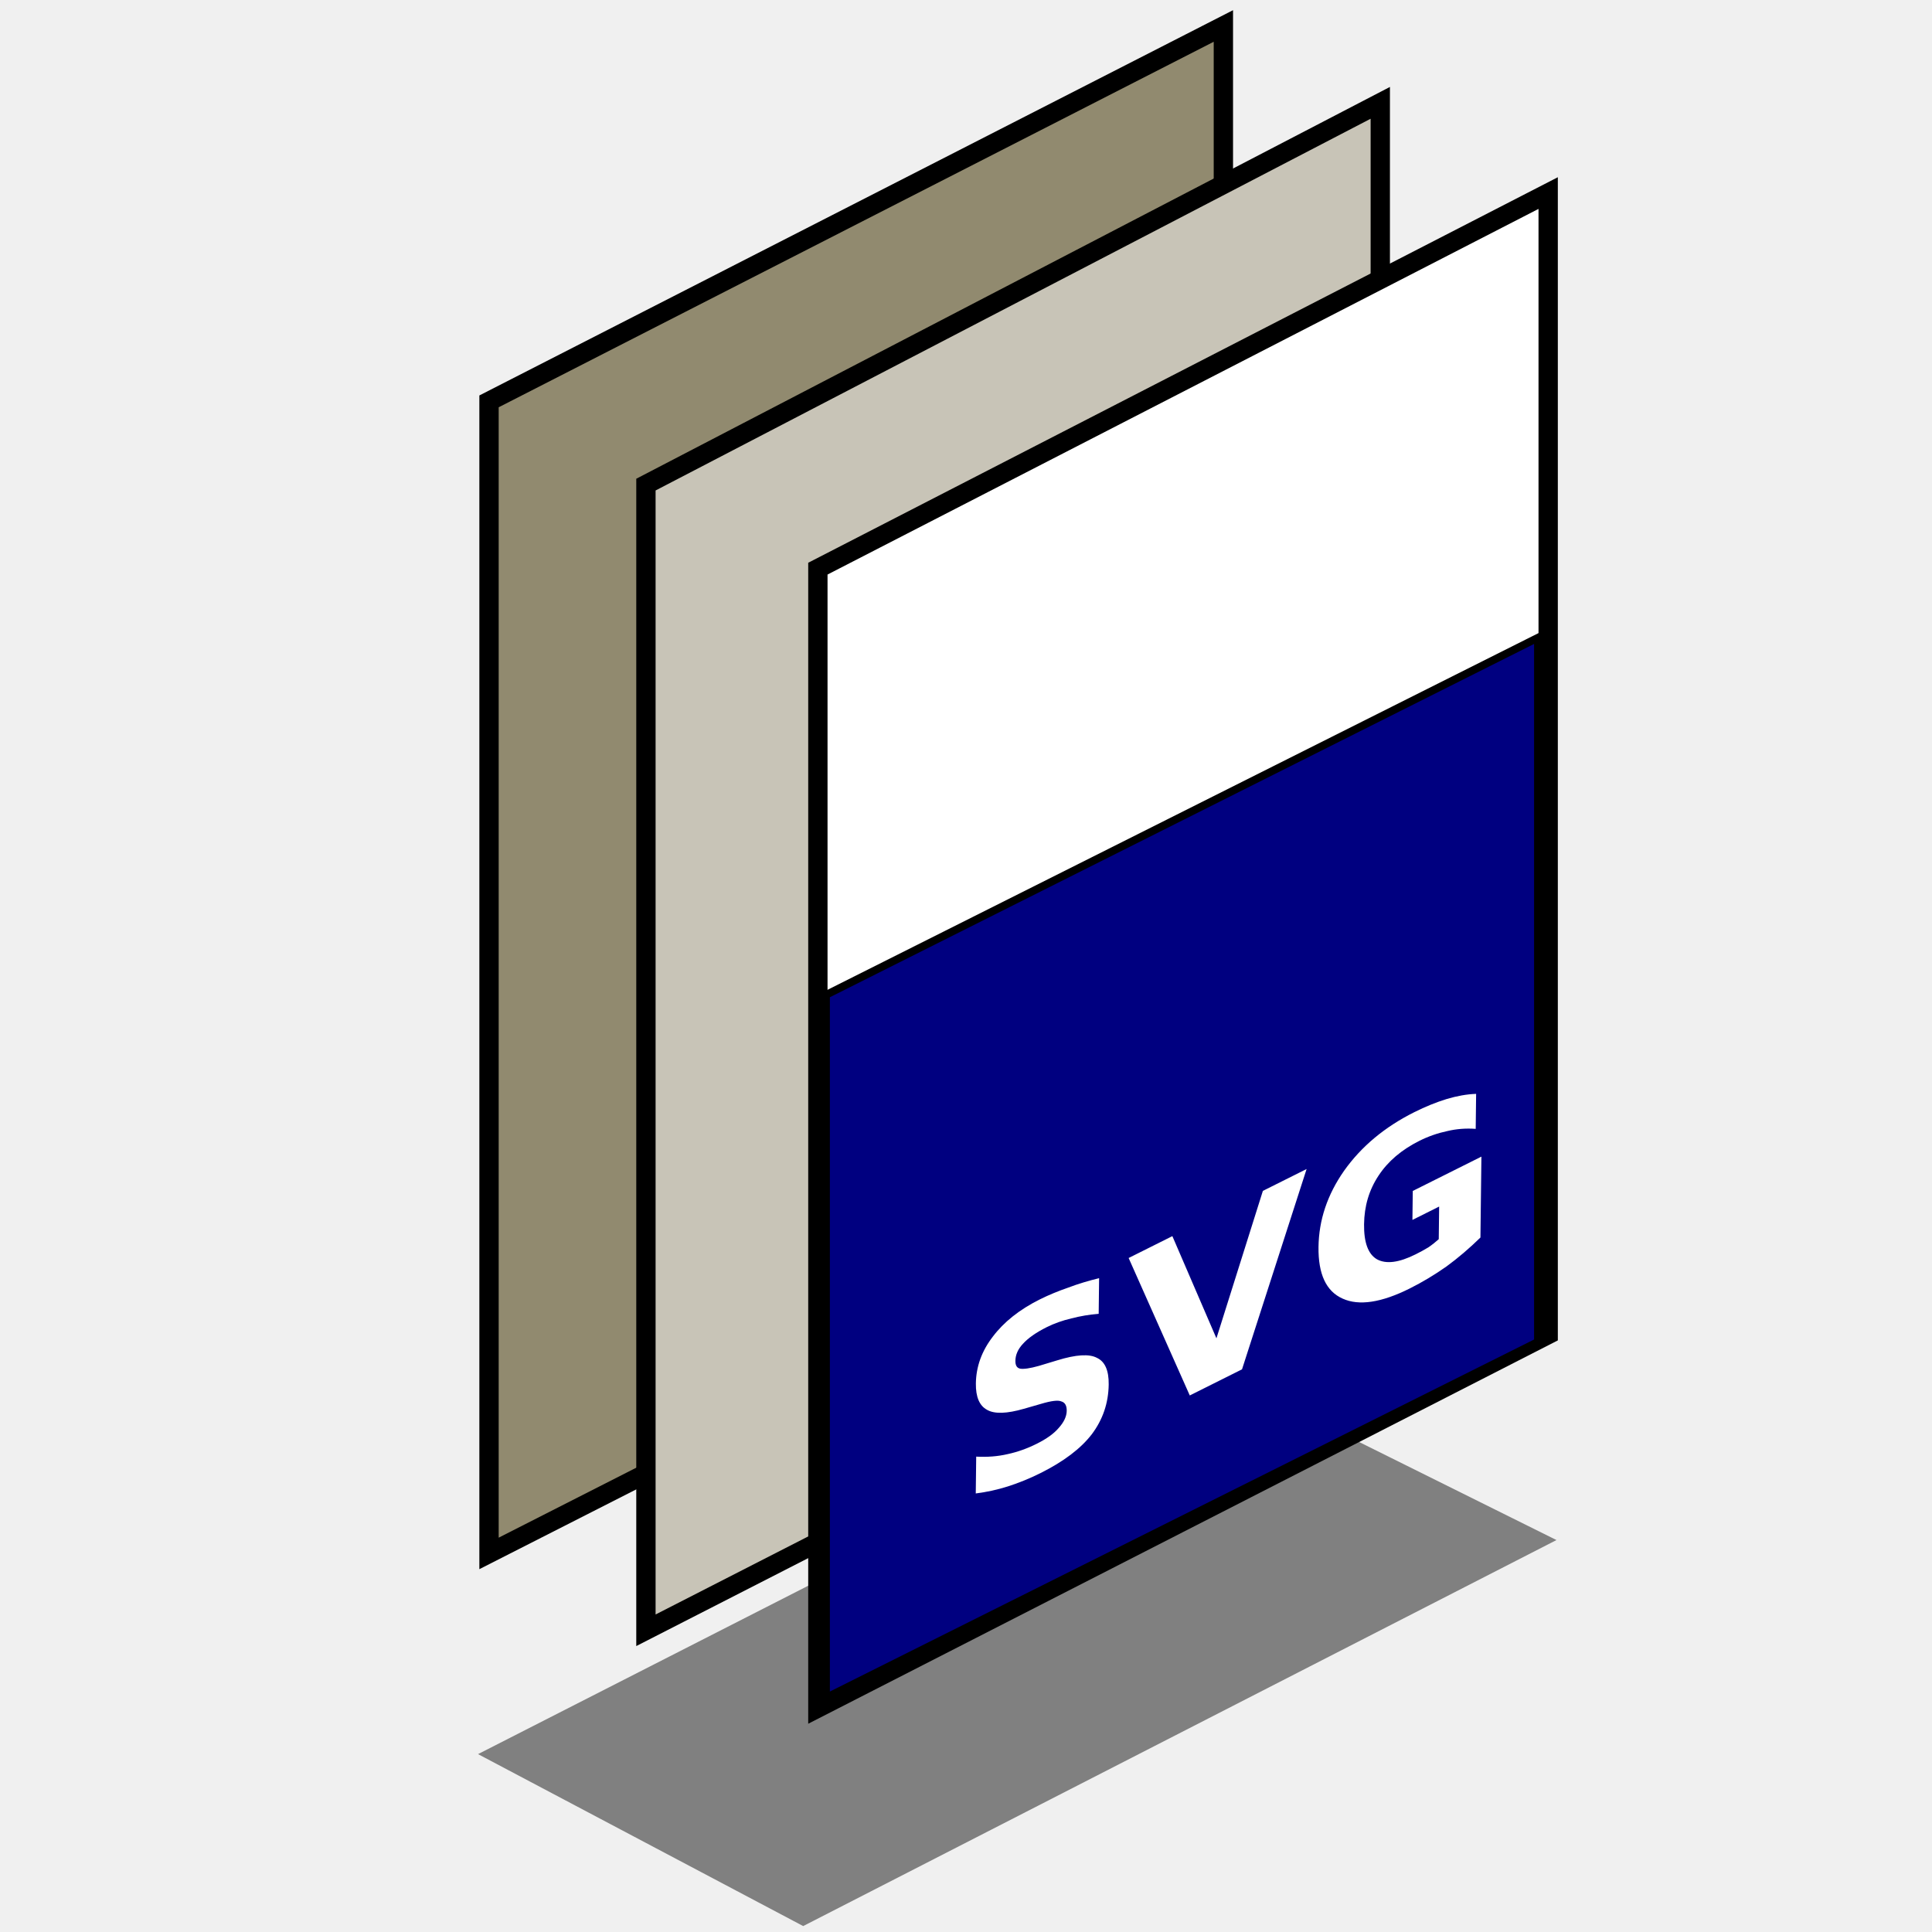
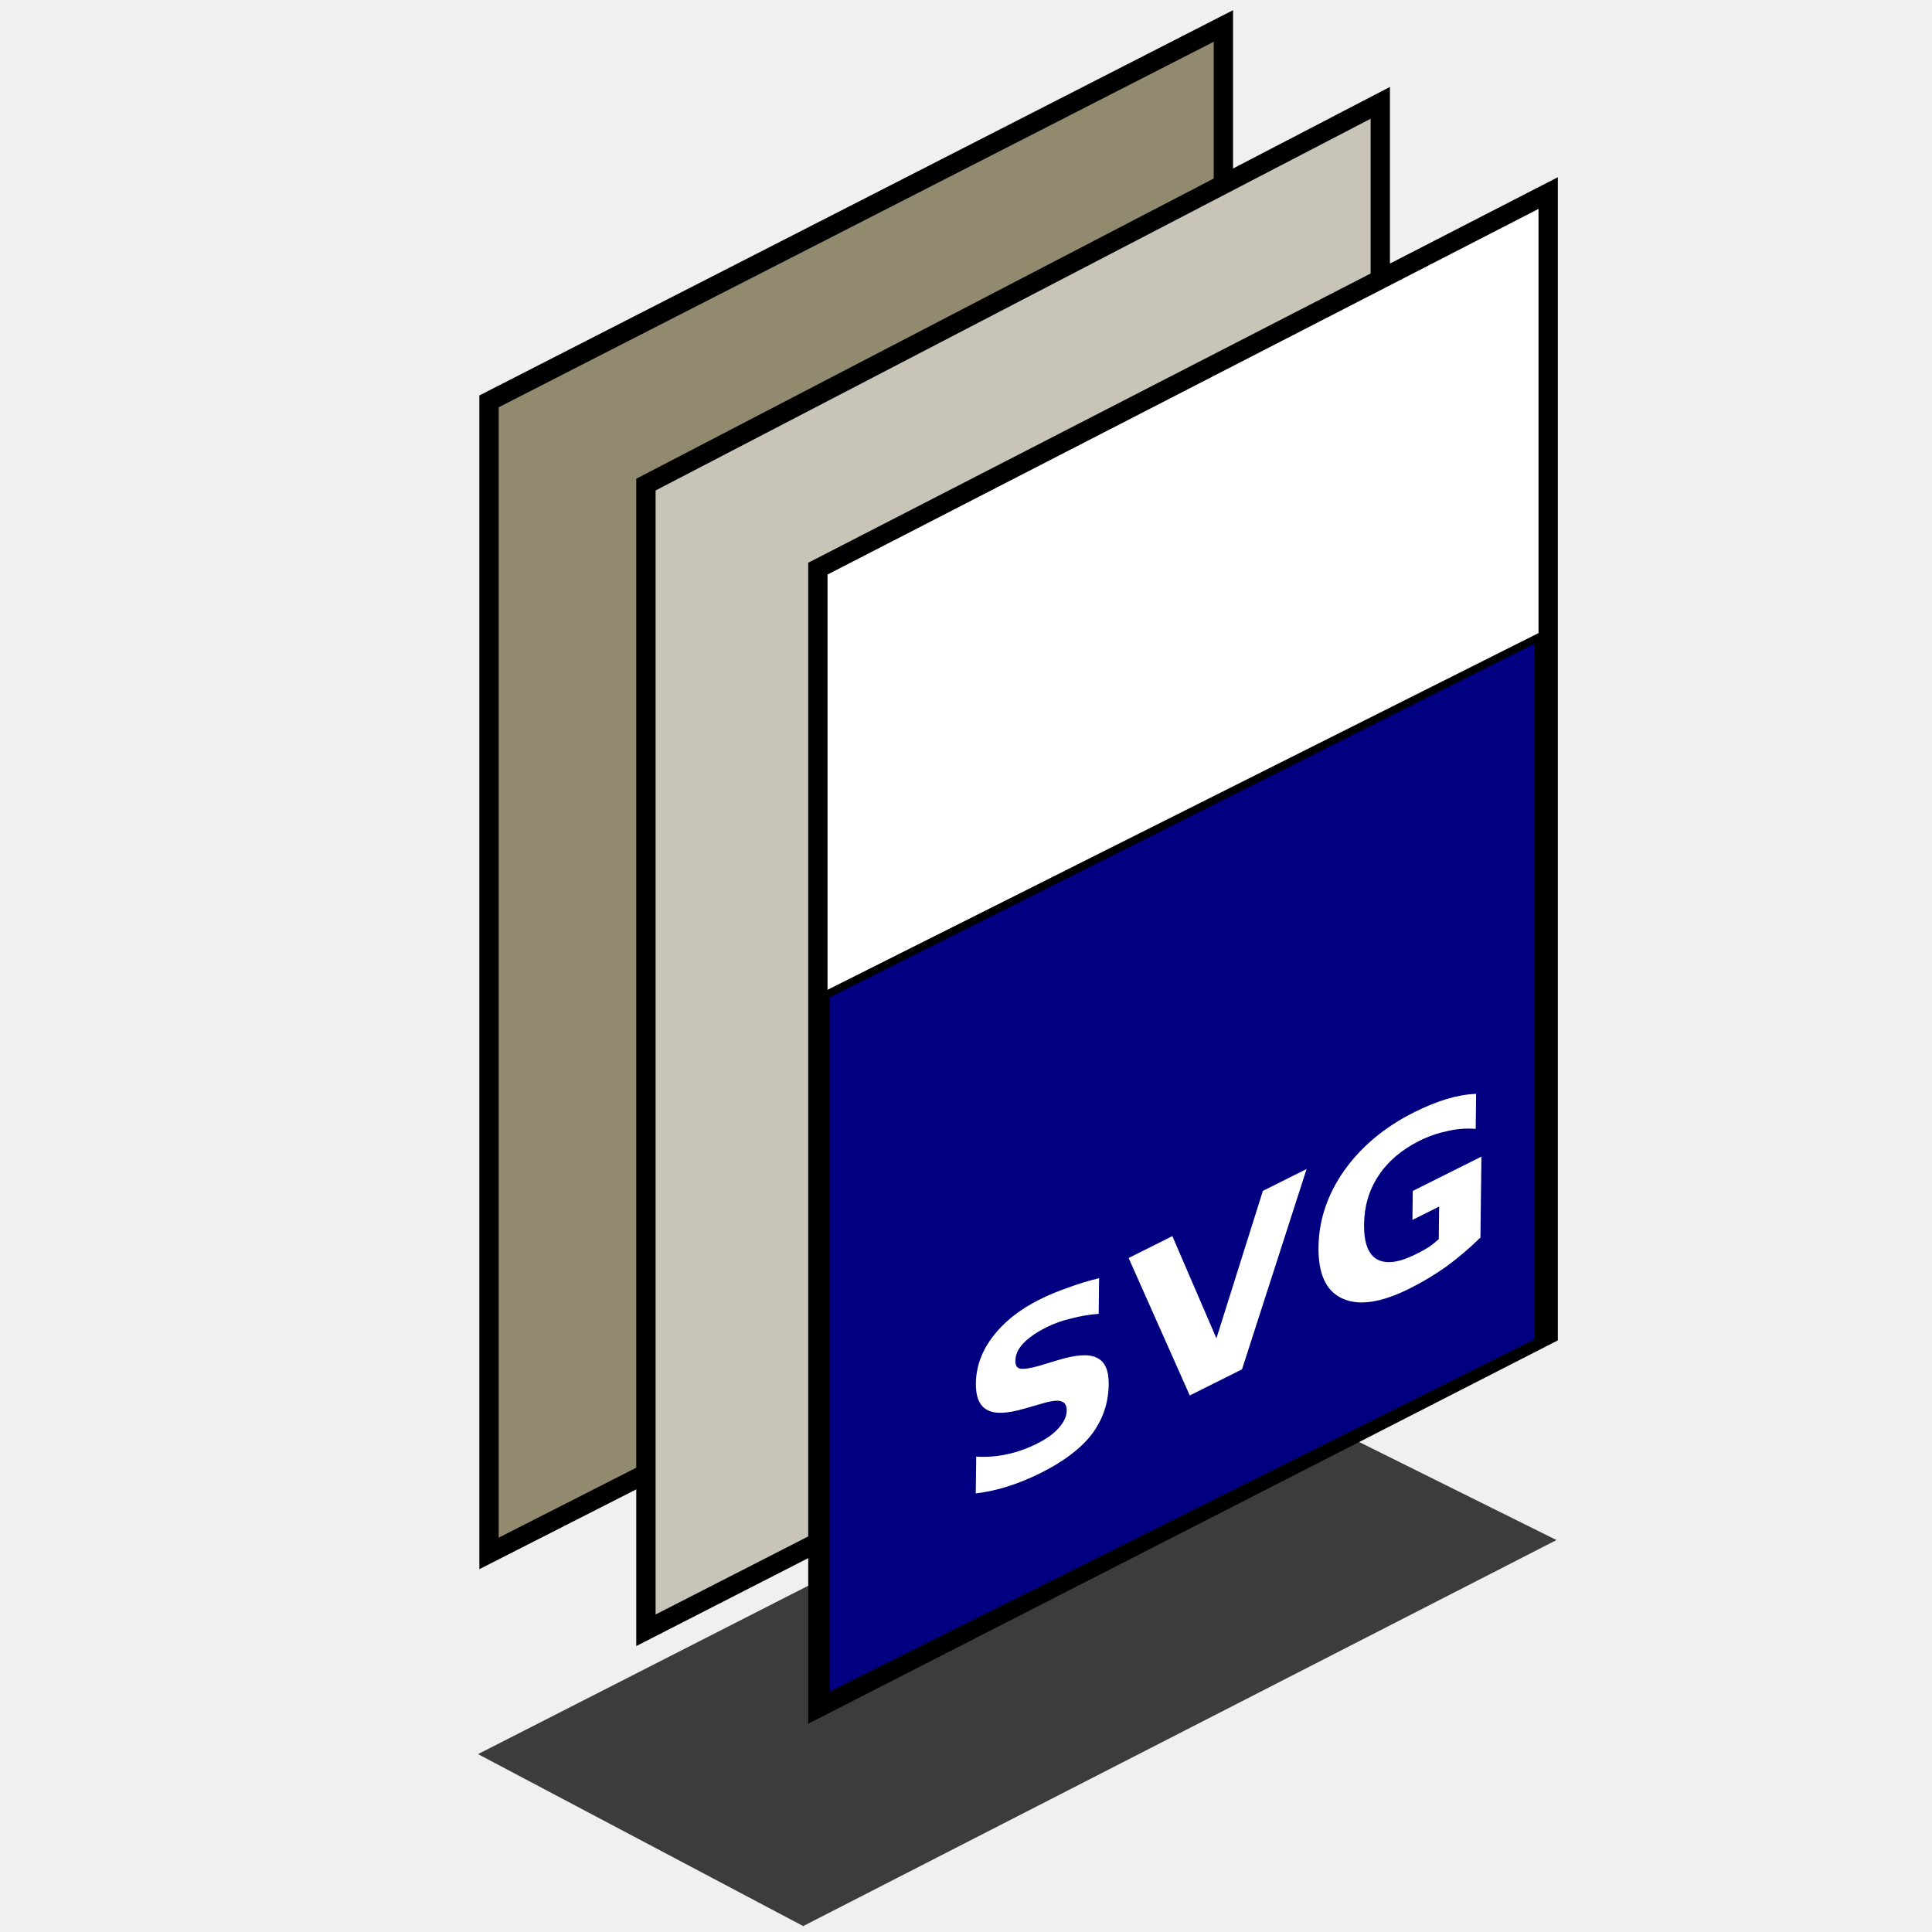
<svg xmlns="http://www.w3.org/2000/svg" xmlns:xlink="http://www.w3.org/1999/xlink" width="50pt" height="50pt" viewBox="0 0 50 50" xml:space="preserve" id="svg1708" version="1.1">
  <defs id="defs1758">
    <linearGradient id="linearGradient11301">
      <stop id="stop11303" offset="0" style="stop-color: rgb(255, 224, 82); stop-opacity: 1;" />
      <stop id="stop11305" offset="1" style="stop-color: rgb(255, 195, 49); stop-opacity: 1;" />
    </linearGradient>
    <linearGradient xlink:href="#linearGradient11301" id="linearGradient2513" gradientUnits="userSpaceOnUse" gradientTransform="matrix(0.4026519,0,0,0.4026519,-58.66049,-91.30647)" x1="89.137" y1="111.921" x2="147.777" y2="168.101" />
    <linearGradient id="linearGradient9515">
      <stop id="stop9517" offset="0" style="stop-color: rgb(56, 126, 184); stop-opacity: 1;" />
      <stop id="stop9519" offset="1" style="stop-color: rgb(54, 105, 148); stop-opacity: 1;" />
    </linearGradient>
    <linearGradient xlink:href="#linearGradient9515" id="linearGradient2511" gradientUnits="userSpaceOnUse" gradientTransform="matrix(0.4026519,0,0,0.4026519,-58.66049,-91.30647)" x1="55.549" y1="77.07" x2="110.149" y2="131.853" />
    <linearGradient id="linearGradient2448">
      <stop id="stop2450" offset="0" style="stop-color:#faf7c3;stop-opacity:1;" />
      <stop style="stop-color:#faf7c3;stop-opacity:0.498;" offset="0.622" id="stop2452" />
      <stop id="stop2454" offset="1" style="stop-color:#faf7c3;stop-opacity:0;" />
    </linearGradient>
    <linearGradient xlink:href="#linearGradient2035" id="linearGradient2456" gradientUnits="userSpaceOnUse" x1="27" y1="43.5" x2="73" y2="43.5" />
    <linearGradient xlink:href="#linearGradient2035" id="linearGradient2458" gradientUnits="userSpaceOnUse" x1="27" y1="43.5" x2="73" y2="43.5" />
    <linearGradient id="linearGradient2435">
      <stop id="stop2437" offset="0" style="stop-color:#faf7c3;stop-opacity:1;" />
      <stop style="stop-color:#faf7c3;stop-opacity:0.498;" offset="0.622" id="stop2439" />
      <stop id="stop2441" offset="1" style="stop-color:#faf7c3;stop-opacity:0;" />
    </linearGradient>
    <linearGradient xlink:href="#linearGradient2035" id="linearGradient2433" gradientUnits="userSpaceOnUse" x1="27" y1="43.5" x2="73" y2="43.5" />
    <linearGradient xlink:href="#linearGradient2035" id="linearGradient2431" gradientUnits="userSpaceOnUse" x1="27" y1="43.5" x2="73" y2="43.5" />
    <linearGradient id="linearGradient2446">
      <stop id="stop2448" offset="0" style="stop-color:#faf7c3;stop-opacity:1;" />
      <stop style="stop-color:#faf7c3;stop-opacity:0.498;" offset="0.622" id="stop2476" />
      <stop id="stop2478" offset="1" style="stop-color:#faf7c3;stop-opacity:0;" />
    </linearGradient>
    <linearGradient xlink:href="#linearGradient2035" id="linearGradient2444" gradientUnits="userSpaceOnUse" x1="27" y1="43.5" x2="73" y2="43.5" />
    <linearGradient xlink:href="#linearGradient2035" id="linearGradient2442" gradientUnits="userSpaceOnUse" x1="27" y1="43.5" x2="73" y2="43.5" />
    <linearGradient id="linearGradient2035">
      <stop id="stop2037" offset="0" style="stop-color:#faf7c3;stop-opacity:1;" />
      <stop style="stop-color:#faf7c3;stop-opacity:0.498;" offset="0.622" id="stop2043" />
      <stop id="stop2039" offset="1" style="stop-color:#faf7c3;stop-opacity:0;" />
    </linearGradient>
    <linearGradient xlink:href="#linearGradient2035" id="linearGradient1345" gradientUnits="userSpaceOnUse" x1="27" y1="43.5" x2="73" y2="43.5" />
    <linearGradient xlink:href="#linearGradient2035" id="linearGradient1351" gradientUnits="userSpaceOnUse" x1="27" y1="43.5" x2="73" y2="43.5" />
  </defs>
-   <g style="fill:#808080;fill-opacity:1;fill-rule:nonzero;stroke:none;stroke-miterlimit:4" id="g2587" transform="matrix(0.5,0,0,0.5,1.371585,-4.3547004e-2)">
-     <path id="path11166" d="M 38.83,99.78 L 22,90.88 L 60.55,71.22 L 77.82,79.8 L 38.83,99.78 z" style="fill:#808080;fill-opacity:1" />
+   <g style="fill:#000000;fill-opacity:75%;fill-rule:nonzero;stroke:none;stroke-miterlimit:4" id="g2587" transform="matrix(0.5,0,0,0.5,1.371585,-4.3547004e-2)">
+     <path id="path11166" d="M 38.83,99.78 L 22,90.88 L 60.55,71.22 L 77.82,79.8 L 38.83,99.78 z" style="fill:#000000;fill-opacity:75%" />
  </g>
  <g style="fill:#918a6f;fill-opacity:1;stroke:#000000;stroke-miterlimit:4" id="g2590" transform="matrix(0.5,0,0,0.5,1.655875,0.1373648)">
    <path id="path11169" d="M 22,80.13 L 22,20.5 L 60.01,1.07 L 60.01,60.8 L 22,80.13 z" style="fill:#918a6f;fill-opacity:1" />
  </g>
  <g style="fill:#c8c4b7;fill-opacity:1;stroke:#000000;stroke-miterlimit:4" id="g2593" transform="matrix(0.5,0,0,0.5,1.371585,-4.3547004e-2)">
    <path id="path11172" d="M 30.69,84.47 L 30.69,25.17 L 68.7,5.41 L 68.7,65.03 L 30.69,84.47 z" style="fill:#c8c4b7;fill-opacity:1" />
  </g>
  <g style="fill:#ffffff;fill-opacity:1;stroke:#000000;stroke-miterlimit:4" id="g2596" transform="matrix(0.5,0,0,0.5,1.371585,-4.3547004e-2)">
    <path id="path11175" d="M 39.59,88.49 L 39.59,29.52 L 77.39,10.08 L 77.39,69.16 L 39.59,88.49 z" style="fill:#ffffff;fill-opacity:1" />
  </g>
  <g transform="matrix(0.490475,-8.7437885e-2,0,0.3084744,1.901678,20.13182)" id="g2472" style="fill:#000080;fill-opacity:1;fill-rule:nonzero;stroke:#000000;stroke-width:0.643;stroke-miterlimit:4">
    <path style="fill:#000080;fill-opacity:1;stroke-width:0.643" d="M 39.59,88.49 L 39.59,29.52 L 77.39,10.08 L 77.39,69.16 L 39.59,88.49 z" id="path2474" />
  </g>
  <text xml:space="preserve" style="font-style:normal;font-weight:normal;line-height:0%;font-family:'Bitstream Vera Sans';fill:#000000;fill-opacity:1;stroke:none;stroke-width:1px;stroke-linecap:butt;stroke-linejoin:miter;stroke-opacity:1" x="184.868" y="23.224" id="text2502">
    <tspan y="23.224" x="184.868" id="tspan2504" style="font-size:12px;line-height:1.25"> </tspan>
  </text>
  <text xml:space="preserve" style="font-style:normal;font-weight:normal;line-height:0%;font-family:'Bitstream Vera Sans';fill:#000000;fill-opacity:1;stroke:none;stroke-width:1px;stroke-linecap:butt;stroke-linejoin:miter;stroke-opacity:1" x="182.767" y="16.612" id="text2478">
    <tspan y="16.612" x="182.767" id="tspan2480" style="font-size:12px;line-height:1.25"> </tspan>
  </text>
  <text xml:space="preserve" style="font-style:normal;font-weight:normal;line-height:0%;font-family:'Bitstream Vera Sans';fill:#ffffff;fill-opacity:1;stroke:none;stroke-width:1px;stroke-linecap:butt;stroke-linejoin:miter;stroke-opacity:1" x="25.247" y="51.825" id="text2431" transform="matrix(1.006111,-0.503041,-0.01200426,0.999928,0,0)">
    <tspan id="tspan2433" x="25.247" y="51.825" style="font-style:normal;font-variant:normal;font-weight:bold;font-stretch:normal;font-size:6px;line-height:134%;font-family:'Bitstream Vera Sans';-inkscape-font-specification:'Bitstream Vera Sans Bold';text-align:start;writing-mode:lr-tb;text-anchor:start;fill:#ffffff">SVG</tspan>
  </text>
</svg>
